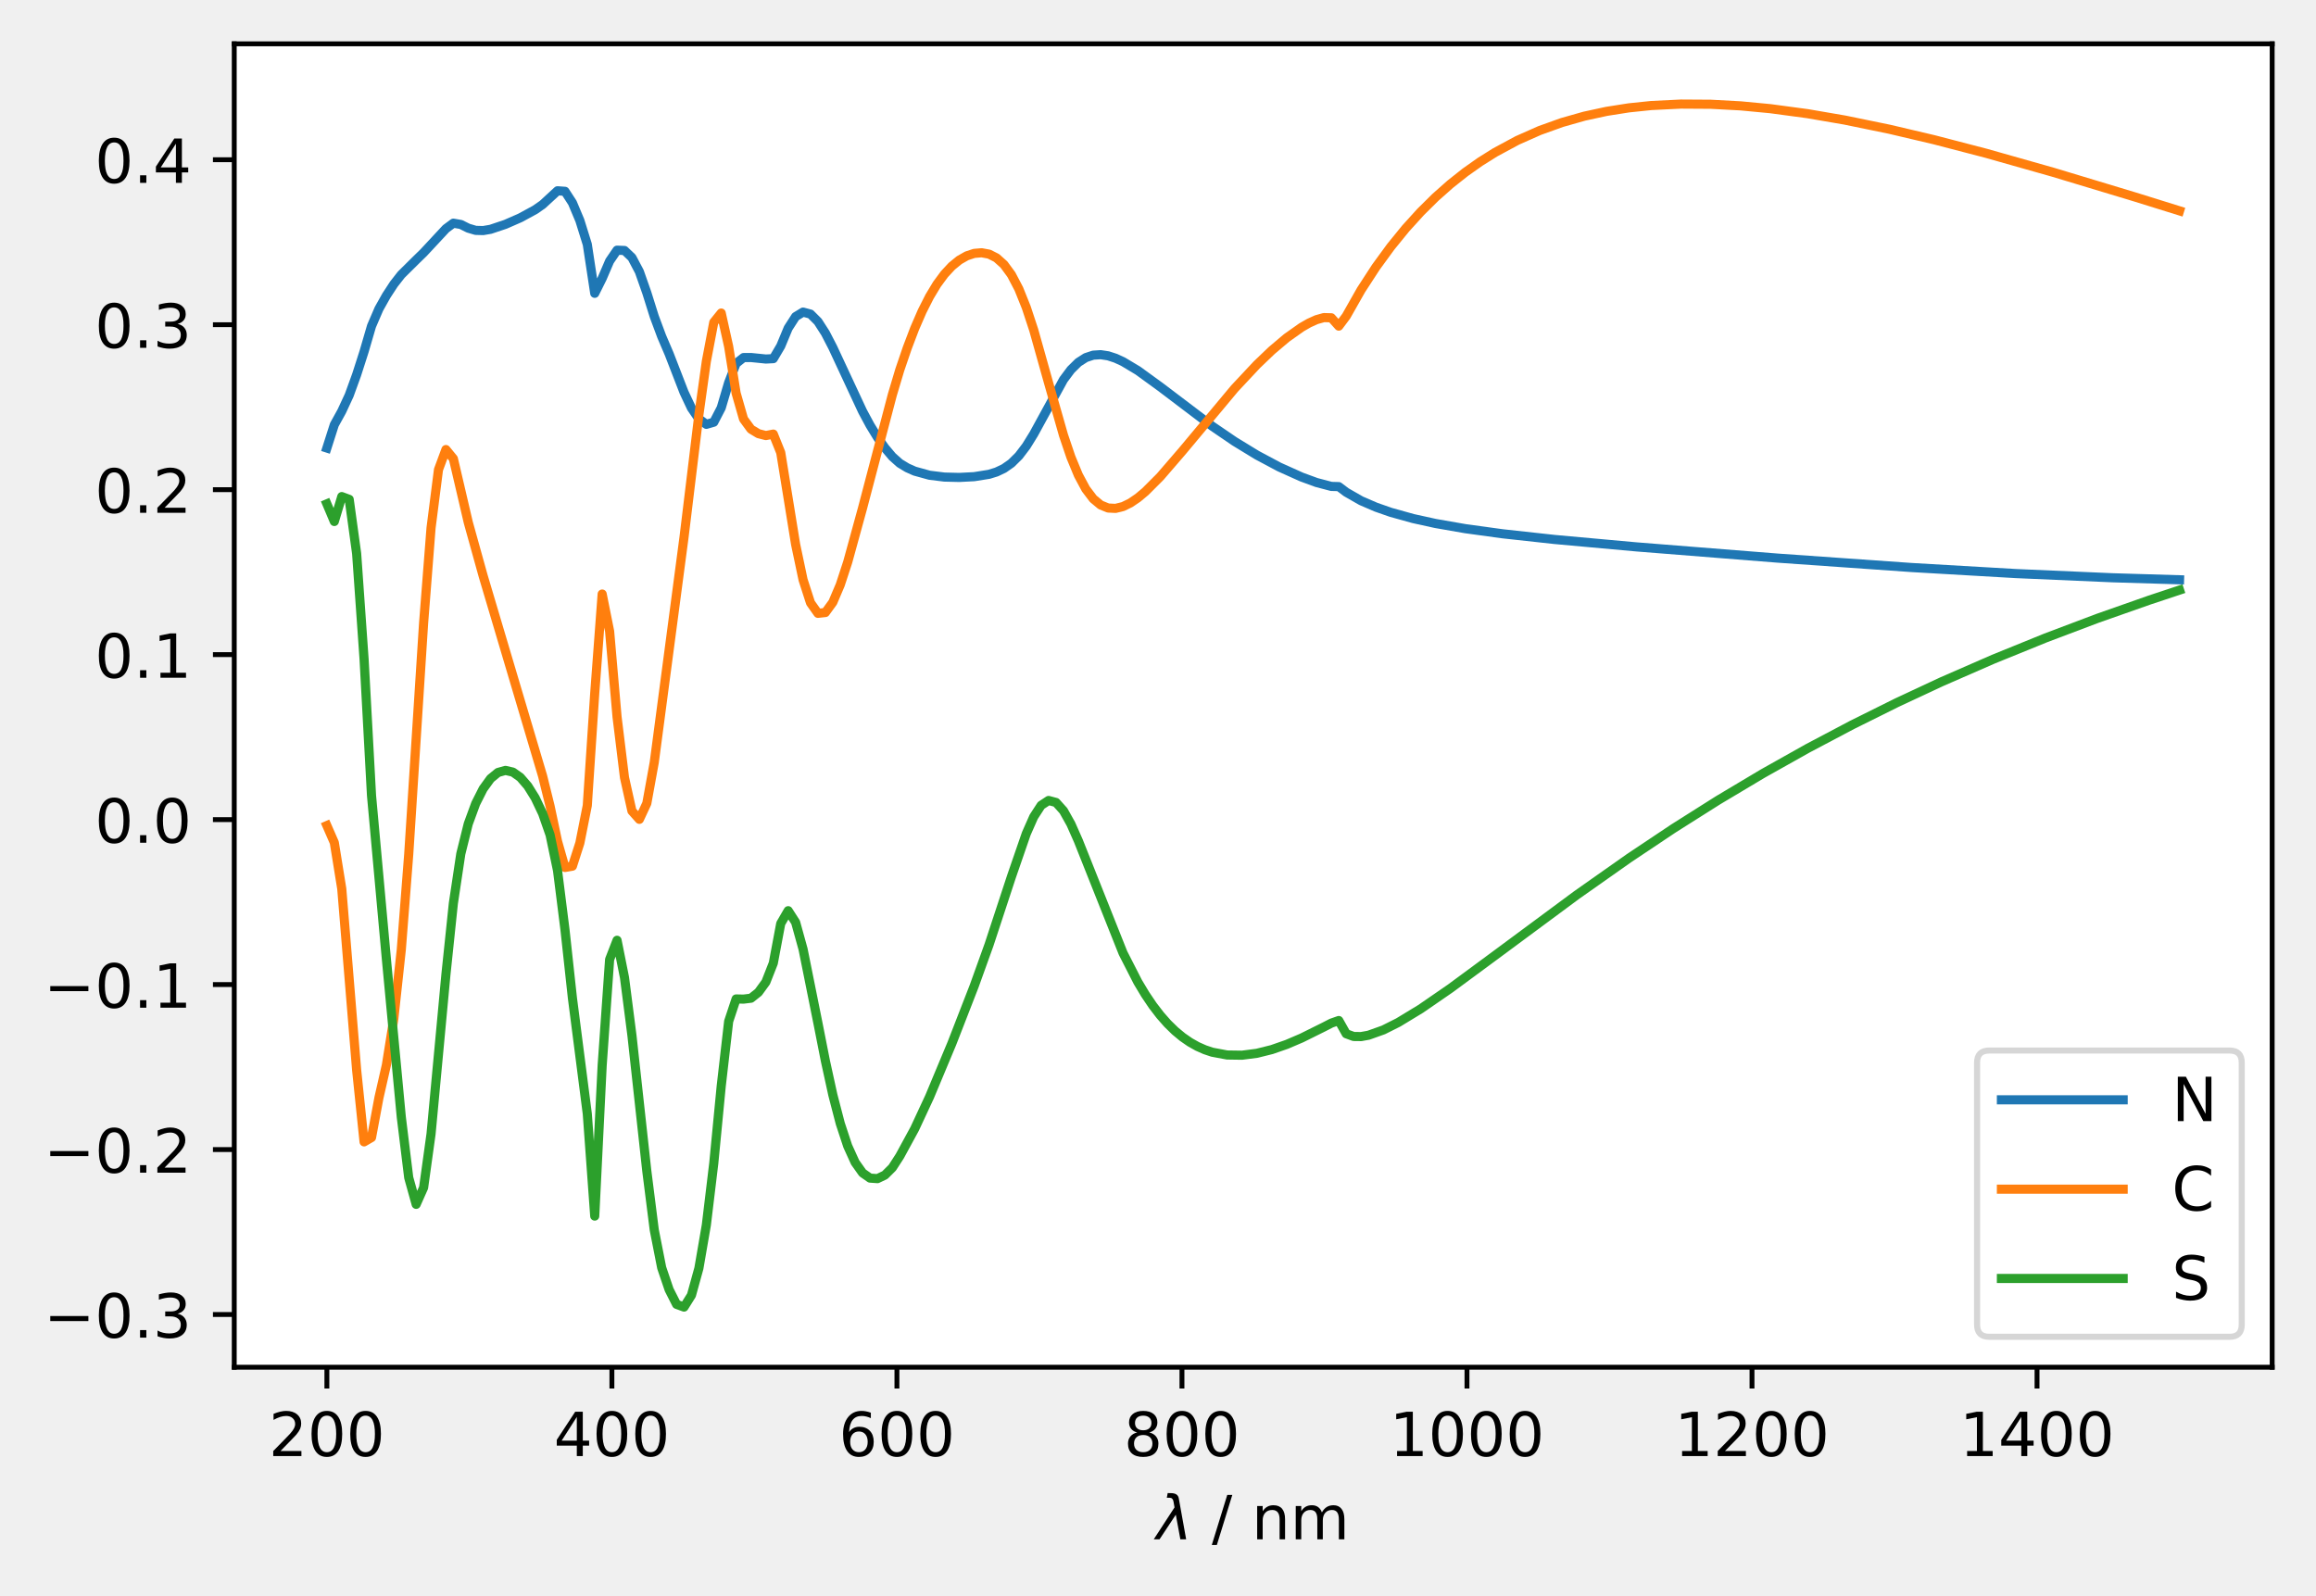
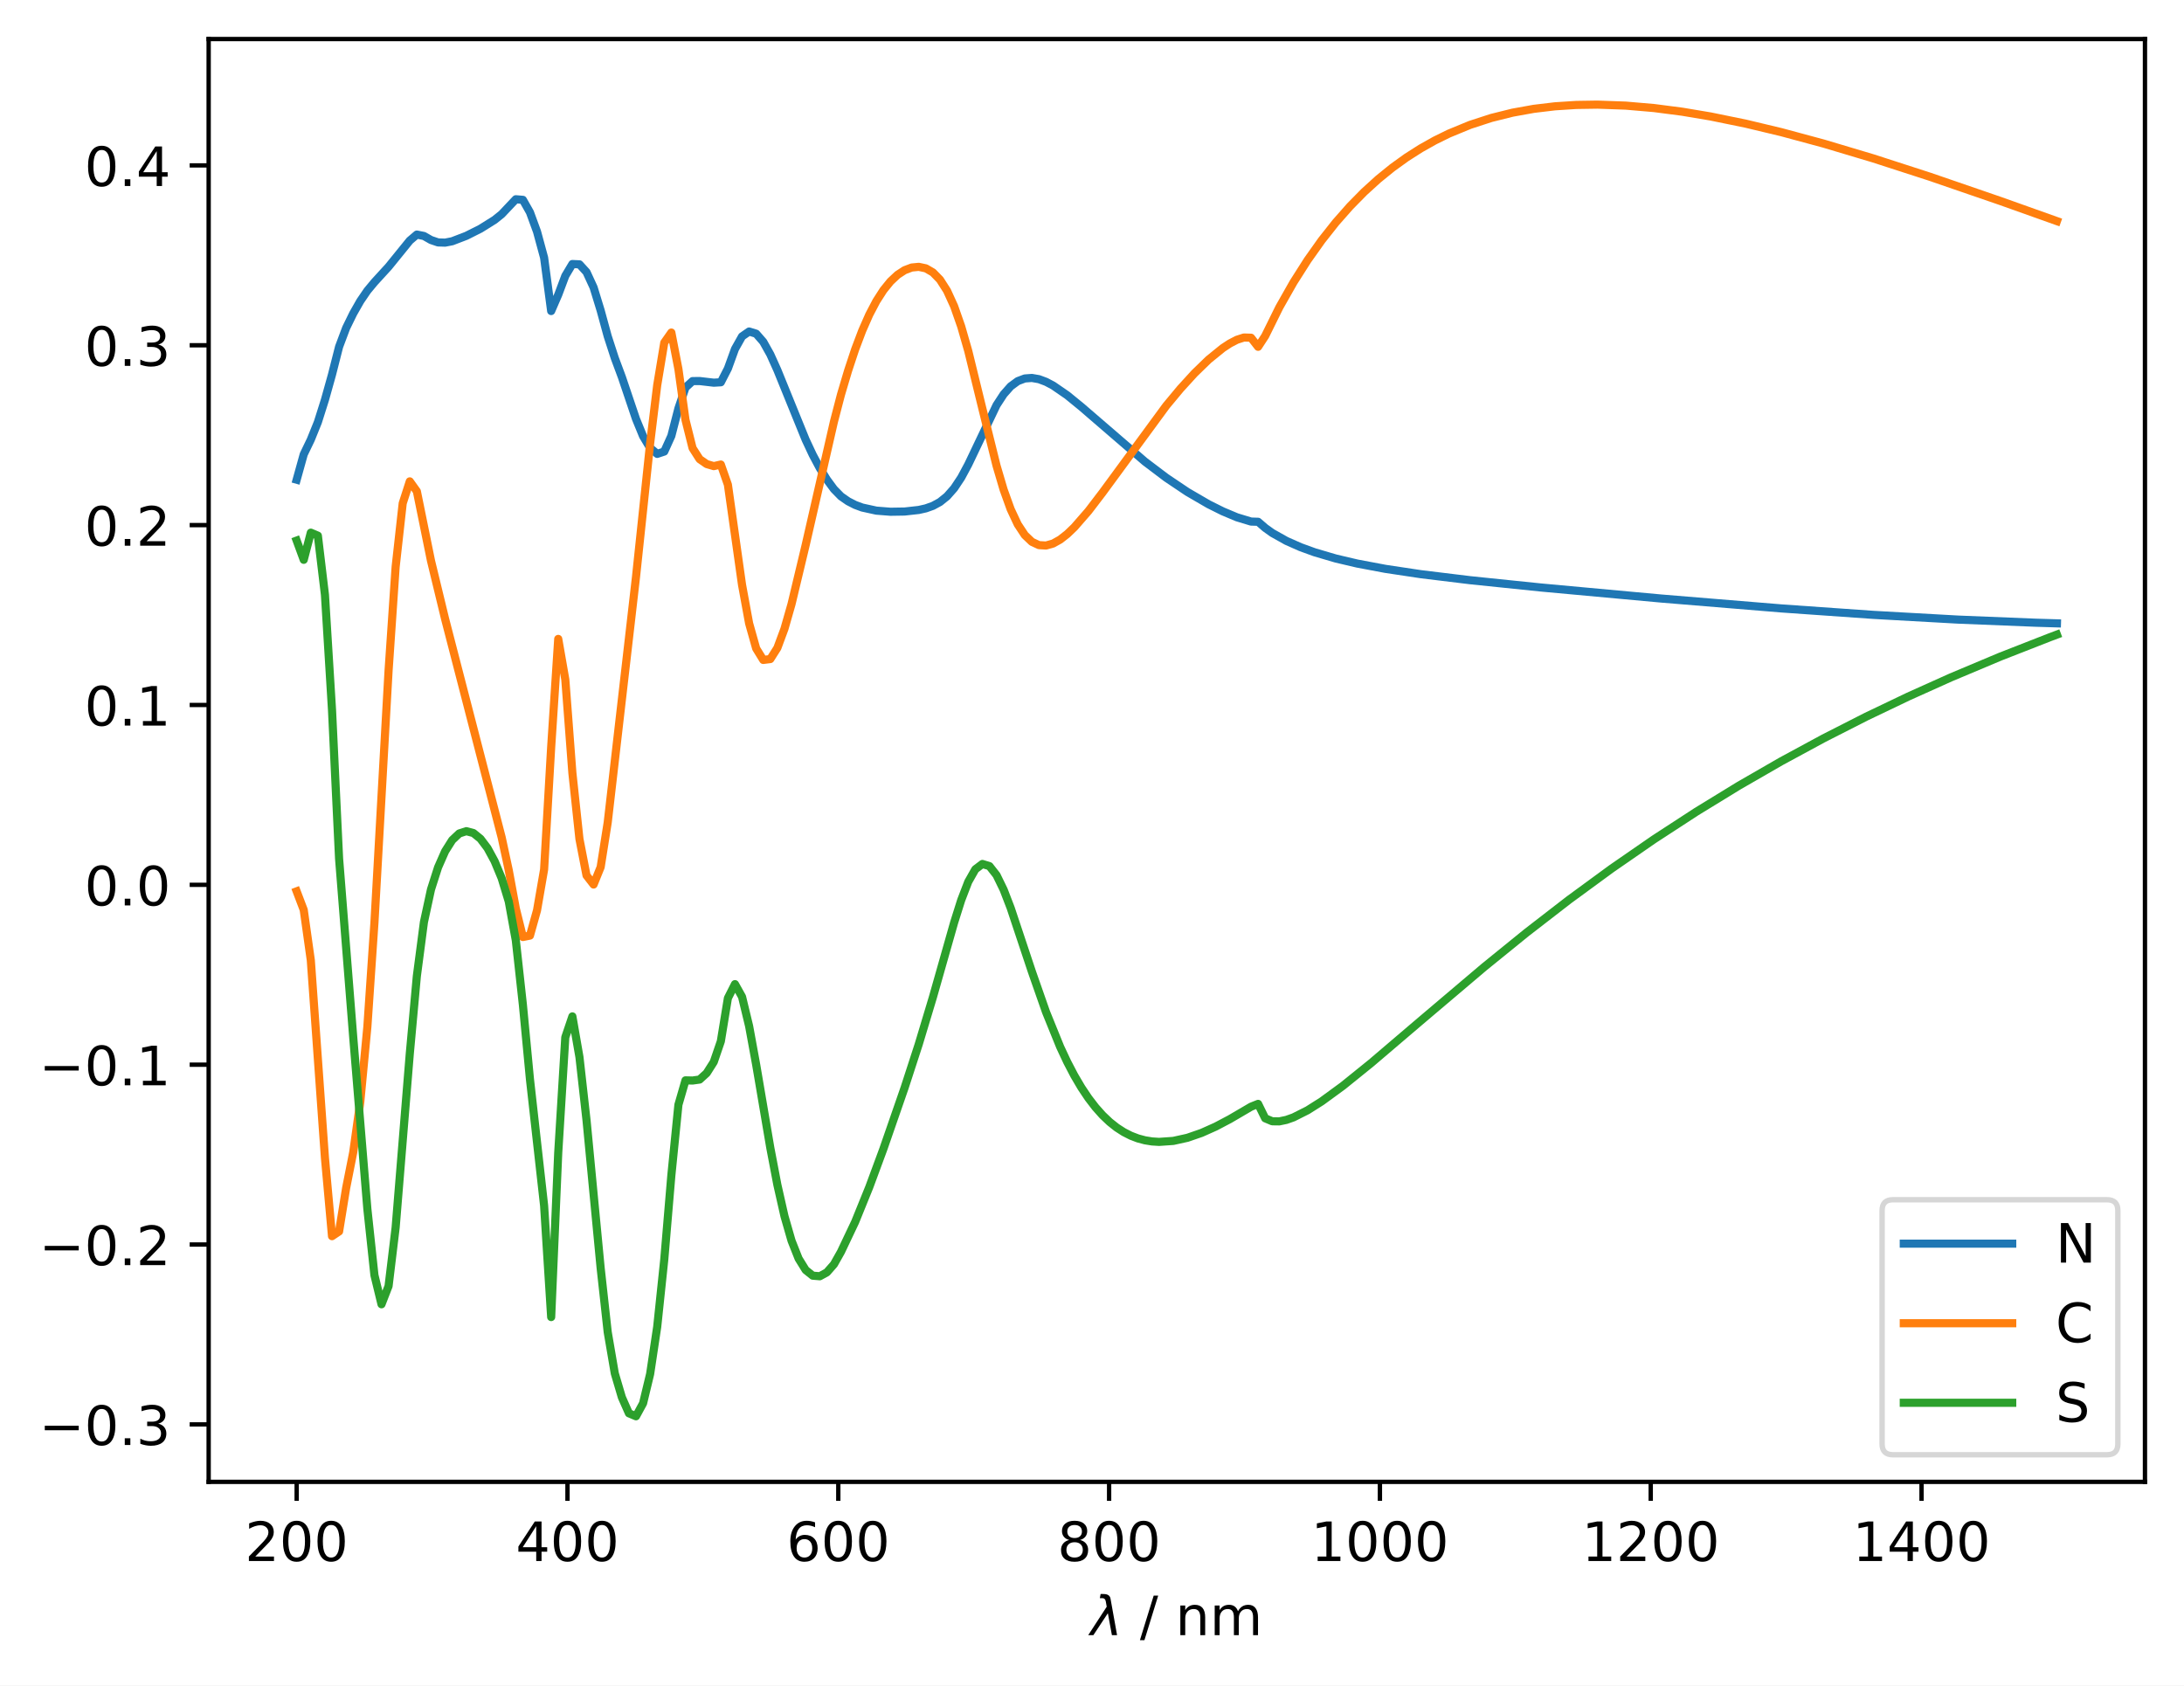
- <svg xmlns="http://www.w3.org/2000/svg" xmlns:xlink="http://www.w3.org/1999/xlink" width="380.483pt" height="262.196pt" viewBox="0 0 380.483 262.196" version="1.1">
+ <svg xmlns="http://www.w3.org/2000/svg" xmlns:xlink="http://www.w3.org/1999/xlink" width="402.803pt" height="310.868pt" viewBox="0 0 402.803 310.868" version="1.1">
  <defs>
    <style type="text/css">*{stroke-linejoin: round; stroke-linecap: butt}</style>
  </defs>
  <g id="figure_1">
    <g id="patch_1">
-       <path d="M -0 262.196  L 380.483 262.196  L 380.483 0  L -0 0  L -0 262.196  z " style="fill: none" />
+       <path d="M 0 310.868  L 402.803 310.868  L 402.803 0  L 0 0  z " style="fill: #ffffff" />
    </g>
    <g id="axes_1">
      <g id="patch_2">
-         <path d="M 38.483 224.64  L 373.283 224.64  L 373.283 7.2  L 38.483 7.2  z " style="fill: #ffffff" />
+         <path d="M 38.483 273.312  L 395.603 273.312  L 395.603 7.2  L 38.483 7.2  z " style="fill: #ffffff" />
      </g>
      <g id="matplotlib.axis_1">
        <g id="xtick_1">
          <g id="line2d_1">
            <defs>
-               <path id="m42108d9b32" d="M 0 0  L 0 3.5  " style="stroke: #000000; stroke-width: 0.8" />
-             </defs>
-             <g>
-               <use xlink:href="#m42108d9b32" x="53.701" y="224.64" style="stroke: #000000; stroke-width: 0.8" />
+               <path id="m18d1c62cb3" d="M 0 0  L 0 3.5  " style="stroke: #000000; stroke-width: 0.8" />
+             </defs>
+             <g>
+               <use xlink:href="#m18d1c62cb3" x="54.716" y="273.312" style="stroke: #000000; stroke-width: 0.8" />
            </g>
          </g>
          <g id="text_1">
-             <g transform="translate(44.15724 239.2384)scale(0.1 -0.1)">
+             <g transform="translate(45.17179 287.9104) scale(0.1 -0.1)">
              <defs>
                <path id="DejaVuSans-32" d="M 1228 531  L 3431 531  L 3431 0  L 469 0  L 469 531  Q 828 903 1448 1529  Q 2069 2156 2228 2338  Q 2531 2678 2651 2914  Q 2772 3150 2772 3378  Q 2772 3750 2511 3984  Q 2250 4219 1831 4219  Q 1534 4219 1204 4116  Q 875 4013 500 3803  L 500 4441  Q 881 4594 1212 4672  Q 1544 4750 1819 4750  Q 2544 4750 2975 4387  Q 3406 4025 3406 3419  Q 3406 3131 3298 2873  Q 3191 2616 2906 2266  Q 2828 2175 2409 1742  Q 1991 1309 1228 531  z " transform="scale(0.015625)" />
                <path id="DejaVuSans-30" d="M 2034 4250  Q 1547 4250 1301 3770  Q 1056 3291 1056 2328  Q 1056 1369 1301 889  Q 1547 409 2034 409  Q 2525 409 2770 889  Q 3016 1369 3016 2328  Q 3016 3291 2770 3770  Q 2525 4250 2034 4250  z M 2034 4750  Q 2819 4750 3233 4129  Q 3647 3509 3647 2328  Q 3647 1150 3233 529  Q 2819 -91 2034 -91  Q 1250 -91 836 529  Q 422 1150 422 2328  Q 422 3509 836 4129  Q 1250 4750 2034 4750  z " transform="scale(0.015625)" />
              </defs>
              <use xlink:href="#DejaVuSans-32" />
-               <use xlink:href="#DejaVuSans-30" x="63.623" />
-               <use xlink:href="#DejaVuSans-30" x="127.246" />
+               <use xlink:href="#DejaVuSans-30" transform="translate(63.62305 0)" />
+               <use xlink:href="#DejaVuSans-30" transform="translate(127.2461 0)" />
            </g>
          </g>
        </g>
        <g id="xtick_2">
          <g id="line2d_2">
            <g>
-               <use xlink:href="#m42108d9b32" x="100.526" y="224.64" style="stroke: #000000; stroke-width: 0.8" />
+               <use xlink:href="#m18d1c62cb3" x="104.662" y="273.312" style="stroke: #000000; stroke-width: 0.8" />
            </g>
          </g>
          <g id="text_2">
-             <g transform="translate(90.98242 239.2384)scale(0.1 -0.1)">
+             <g transform="translate(95.11864 287.9104) scale(0.1 -0.1)">
              <defs>
                <path id="DejaVuSans-34" d="M 2419 4116  L 825 1625  L 2419 1625  L 2419 4116  z M 2253 4666  L 3047 4666  L 3047 1625  L 3713 1625  L 3713 1100  L 3047 1100  L 3047 0  L 2419 0  L 2419 1100  L 313 1100  L 313 1709  L 2253 4666  z " transform="scale(0.015625)" />
              </defs>
              <use xlink:href="#DejaVuSans-34" />
-               <use xlink:href="#DejaVuSans-30" x="63.623" />
-               <use xlink:href="#DejaVuSans-30" x="127.246" />
+               <use xlink:href="#DejaVuSans-30" transform="translate(63.62305 0)" />
+               <use xlink:href="#DejaVuSans-30" transform="translate(127.2461 0)" />
            </g>
          </g>
        </g>
        <g id="xtick_3">
          <g id="line2d_3">
            <g>
-               <use xlink:href="#m42108d9b32" x="147.351" y="224.64" style="stroke: #000000; stroke-width: 0.8" />
+               <use xlink:href="#m18d1c62cb3" x="154.609" y="273.312" style="stroke: #000000; stroke-width: 0.8" />
            </g>
          </g>
          <g id="text_3">
-             <g transform="translate(137.8076 239.2384)scale(0.1 -0.1)">
+             <g transform="translate(145.0655 287.9104) scale(0.1 -0.1)">
              <defs>
                <path id="DejaVuSans-36" d="M 2113 2584  Q 1688 2584 1439 2293  Q 1191 2003 1191 1497  Q 1191 994 1439 701  Q 1688 409 2113 409  Q 2538 409 2786 701  Q 3034 994 3034 1497  Q 3034 2003 2786 2293  Q 2538 2584 2113 2584  z M 3366 4563  L 3366 3988  Q 3128 4100 2886 4159  Q 2644 4219 2406 4219  Q 1781 4219 1451 3797  Q 1122 3375 1075 2522  Q 1259 2794 1537 2939  Q 1816 3084 2150 3084  Q 2853 3084 3261 2657  Q 3669 2231 3669 1497  Q 3669 778 3244 343  Q 2819 -91 2113 -91  Q 1303 -91 875 529  Q 447 1150 447 2328  Q 447 3434 972 4092  Q 1497 4750 2381 4750  Q 2619 4750 2861 4703  Q 3103 4656 3366 4563  z " transform="scale(0.015625)" />
              </defs>
              <use xlink:href="#DejaVuSans-36" />
-               <use xlink:href="#DejaVuSans-30" x="63.623" />
-               <use xlink:href="#DejaVuSans-30" x="127.246" />
+               <use xlink:href="#DejaVuSans-30" transform="translate(63.62305 0)" />
+               <use xlink:href="#DejaVuSans-30" transform="translate(127.2461 0)" />
            </g>
          </g>
        </g>
        <g id="xtick_4">
          <g id="line2d_4">
            <g>
-               <use xlink:href="#m42108d9b32" x="194.177" y="224.64" style="stroke: #000000; stroke-width: 0.8" />
+               <use xlink:href="#m18d1c62cb3" x="204.556" y="273.312" style="stroke: #000000; stroke-width: 0.8" />
            </g>
          </g>
          <g id="text_4">
-             <g transform="translate(184.6328 239.2384)scale(0.1 -0.1)">
+             <g transform="translate(195.0123 287.9104) scale(0.1 -0.1)">
              <defs>
                <path id="DejaVuSans-38" d="M 2034 2216  Q 1584 2216 1326 1975  Q 1069 1734 1069 1313  Q 1069 891 1326 650  Q 1584 409 2034 409  Q 2484 409 2743 651  Q 3003 894 3003 1313  Q 3003 1734 2745 1975  Q 2488 2216 2034 2216  z M 1403 2484  Q 997 2584 770 2862  Q 544 3141 544 3541  Q 544 4100 942 4425  Q 1341 4750 2034 4750  Q 2731 4750 3128 4425  Q 3525 4100 3525 3541  Q 3525 3141 3298 2862  Q 3072 2584 2669 2484  Q 3125 2378 3379 2068  Q 3634 1759 3634 1313  Q 3634 634 3220 271  Q 2806 -91 2034 -91  Q 1263 -91 848 271  Q 434 634 434 1313  Q 434 1759 690 2068  Q 947 2378 1403 2484  z M 1172 3481  Q 1172 3119 1398 2916  Q 1625 2713 2034 2713  Q 2441 2713 2670 2916  Q 2900 3119 2900 3481  Q 2900 3844 2670 4047  Q 2441 4250 2034 4250  Q 1625 4250 1398 4047  Q 1172 3844 1172 3481  z " transform="scale(0.015625)" />
              </defs>
              <use xlink:href="#DejaVuSans-38" />
-               <use xlink:href="#DejaVuSans-30" x="63.623" />
-               <use xlink:href="#DejaVuSans-30" x="127.246" />
+               <use xlink:href="#DejaVuSans-30" transform="translate(63.62305 0)" />
+               <use xlink:href="#DejaVuSans-30" transform="translate(127.2461 0)" />
            </g>
          </g>
        </g>
        <g id="xtick_5">
          <g id="line2d_5">
            <g>
-               <use xlink:href="#m42108d9b32" x="241.002" y="224.64" style="stroke: #000000; stroke-width: 0.8" />
+               <use xlink:href="#m18d1c62cb3" x="254.503" y="273.312" style="stroke: #000000; stroke-width: 0.8" />
            </g>
          </g>
          <g id="text_5">
-             <g transform="translate(228.2767 239.2384)scale(0.1 -0.1)">
+             <g transform="translate(241.778 287.9104) scale(0.1 -0.1)">
              <defs>
                <path id="DejaVuSans-31" d="M 794 531  L 1825 531  L 1825 4091  L 703 3866  L 703 4441  L 1819 4666  L 2450 4666  L 2450 531  L 3481 531  L 3481 0  L 794 0  L 794 531  z " transform="scale(0.015625)" />
              </defs>
              <use xlink:href="#DejaVuSans-31" />
-               <use xlink:href="#DejaVuSans-30" x="63.623" />
-               <use xlink:href="#DejaVuSans-30" x="127.246" />
-               <use xlink:href="#DejaVuSans-30" x="190.869" />
+               <use xlink:href="#DejaVuSans-30" transform="translate(63.62305 0)" />
+               <use xlink:href="#DejaVuSans-30" transform="translate(127.2461 0)" />
+               <use xlink:href="#DejaVuSans-30" transform="translate(190.8691 0)" />
            </g>
          </g>
        </g>
        <g id="xtick_6">
          <g id="line2d_6">
            <g>
-               <use xlink:href="#m42108d9b32" x="287.827" y="224.64" style="stroke: #000000; stroke-width: 0.8" />
+               <use xlink:href="#m18d1c62cb3" x="304.45" y="273.312" style="stroke: #000000; stroke-width: 0.8" />
            </g>
          </g>
          <g id="text_6">
-             <g transform="translate(275.1019 239.2384)scale(0.1 -0.1)">
+             <g transform="translate(291.7248 287.9104) scale(0.1 -0.1)">
              <use xlink:href="#DejaVuSans-31" />
-               <use xlink:href="#DejaVuSans-32" x="63.623" />
-               <use xlink:href="#DejaVuSans-30" x="127.246" />
-               <use xlink:href="#DejaVuSans-30" x="190.869" />
+               <use xlink:href="#DejaVuSans-32" transform="translate(63.62305 0)" />
+               <use xlink:href="#DejaVuSans-30" transform="translate(127.2461 0)" />
+               <use xlink:href="#DejaVuSans-30" transform="translate(190.8691 0)" />
            </g>
          </g>
        </g>
        <g id="xtick_7">
          <g id="line2d_7">
            <g>
-               <use xlink:href="#m42108d9b32" x="334.652" y="224.64" style="stroke: #000000; stroke-width: 0.8" />
+               <use xlink:href="#m18d1c62cb3" x="354.397" y="273.312" style="stroke: #000000; stroke-width: 0.8" />
            </g>
          </g>
          <g id="text_7">
-             <g transform="translate(321.927 239.2384)scale(0.1 -0.1)">
+             <g transform="translate(341.6717 287.9104) scale(0.1 -0.1)">
              <use xlink:href="#DejaVuSans-31" />
-               <use xlink:href="#DejaVuSans-34" x="63.623" />
-               <use xlink:href="#DejaVuSans-30" x="127.246" />
-               <use xlink:href="#DejaVuSans-30" x="190.869" />
+               <use xlink:href="#DejaVuSans-34" transform="translate(63.62305 0)" />
+               <use xlink:href="#DejaVuSans-30" transform="translate(127.2461 0)" />
+               <use xlink:href="#DejaVuSans-30" transform="translate(190.8691 0)" />
            </g>
          </g>
        </g>
        <g id="text_8">
-           <g transform="translate(189.9828 252.9166)scale(0.1 -0.1)">
+           <g transform="translate(201.1428 301.5886) scale(0.1 -0.1)">
            <defs>
              <path id="DejaVuSans-Oblique-3bb" d="M 2350 4316  L 3125 0  L 2516 0  L 2038 2588  L 328 0  L -281 0  L 1903 3356  L 1794 3975  Q 1725 4369 1391 4369  L 1091 4369  L 1184 4863  L 1550 4856  Q 2253 4847 2350 4316  z " transform="scale(0.015625)" />
              <path id="DejaVuSans-20" transform="scale(0.015625)" />
              <path id="DejaVuSans-2f" d="M 1625 4666  L 2156 4666  L 531 -594  L 0 -594  L 1625 4666  z " transform="scale(0.015625)" />
              <path id="DejaVuSans-6e" d="M 3513 2113  L 3513 0  L 2938 0  L 2938 2094  Q 2938 2591 2744 2837  Q 2550 3084 2163 3084  Q 1697 3084 1428 2787  Q 1159 2491 1159 1978  L 1159 0  L 581 0  L 581 3500  L 1159 3500  L 1159 2956  Q 1366 3272 1645 3428  Q 1925 3584 2291 3584  Q 2894 3584 3203 3211  Q 3513 2838 3513 2113  z " transform="scale(0.015625)" />
              <path id="DejaVuSans-6d" d="M 3328 2828  Q 3544 3216 3844 3400  Q 4144 3584 4550 3584  Q 5097 3584 5394 3201  Q 5691 2819 5691 2113  L 5691 0  L 5113 0  L 5113 2094  Q 5113 2597 4934 2840  Q 4756 3084 4391 3084  Q 3944 3084 3684 2787  Q 3425 2491 3425 1978  L 3425 0  L 2847 0  L 2847 2094  Q 2847 2600 2669 2842  Q 2491 3084 2119 3084  Q 1678 3084 1418 2786  Q 1159 2488 1159 1978  L 1159 0  L 581 0  L 581 3500  L 1159 3500  L 1159 2956  Q 1356 3278 1631 3431  Q 1906 3584 2284 3584  Q 2666 3584 2933 3390  Q 3200 3197 3328 2828  z " transform="scale(0.015625)" />
            </defs>
            <use xlink:href="#DejaVuSans-Oblique-3bb" transform="translate(0 0.015625)" />
            <use xlink:href="#DejaVuSans-20" transform="translate(59.17969 0.015625)" />
            <use xlink:href="#DejaVuSans-2f" transform="translate(90.9668 0.015625)" />
            <use xlink:href="#DejaVuSans-20" transform="translate(124.6582 0.015625)" />
            <use xlink:href="#DejaVuSans-6e" transform="translate(156.4453 0.015625)" />
            <use xlink:href="#DejaVuSans-6d" transform="translate(219.8242 0.015625)" />
          </g>
        </g>
      </g>
      <g id="matplotlib.axis_2">
        <g id="ytick_1">
          <g id="line2d_8">
            <defs>
-               <path id="m2395406bf1" d="M 0 0  L -3.5 0  " style="stroke: #000000; stroke-width: 0.8" />
-             </defs>
-             <g>
-               <use xlink:href="#m2395406bf1" x="38.483" y="215.979" style="stroke: #000000; stroke-width: 0.8" />
+               <path id="m5978682b23" d="M 0 0  L -3.5 0  " style="stroke: #000000; stroke-width: 0.8" />
+             </defs>
+             <g>
+               <use xlink:href="#m5978682b23" x="38.483" y="262.713" style="stroke: #000000; stroke-width: 0.8" />
            </g>
          </g>
          <g id="text_9">
-             <g transform="translate(7.2 219.7786)scale(0.1 -0.1)">
+             <g transform="translate(7.2 266.5121) scale(0.1 -0.1)">
              <defs>
                <path id="DejaVuSans-2212" d="M 678 2272  L 4684 2272  L 4684 1741  L 678 1741  L 678 2272  z " transform="scale(0.015625)" />
                <path id="DejaVuSans-2e" d="M 684 794  L 1344 794  L 1344 0  L 684 0  L 684 794  z " transform="scale(0.015625)" />
                <path id="DejaVuSans-33" d="M 2597 2516  Q 3050 2419 3304 2112  Q 3559 1806 3559 1356  Q 3559 666 3084 287  Q 2609 -91 1734 -91  Q 1441 -91 1130 -33  Q 819 25 488 141  L 488 750  Q 750 597 1062 519  Q 1375 441 1716 441  Q 2309 441 2620 675  Q 2931 909 2931 1356  Q 2931 1769 2642 2001  Q 2353 2234 1838 2234  L 1294 2234  L 1294 2753  L 1863 2753  Q 2328 2753 2575 2939  Q 2822 3125 2822 3475  Q 2822 3834 2567 4026  Q 2313 4219 1838 4219  Q 1578 4219 1281 4162  Q 984 4106 628 3988  L 628 4550  Q 988 4650 1302 4700  Q 1616 4750 1894 4750  Q 2613 4750 3031 4423  Q 3450 4097 3450 3541  Q 3450 3153 3228 2886  Q 3006 2619 2597 2516  z " transform="scale(0.015625)" />
              </defs>
              <use xlink:href="#DejaVuSans-2212" />
-               <use xlink:href="#DejaVuSans-30" x="83.789" />
-               <use xlink:href="#DejaVuSans-2e" x="147.412" />
-               <use xlink:href="#DejaVuSans-33" x="179.199" />
+               <use xlink:href="#DejaVuSans-30" transform="translate(83.78906 0)" />
+               <use xlink:href="#DejaVuSans-2e" transform="translate(147.4121 0)" />
+               <use xlink:href="#DejaVuSans-33" transform="translate(179.1992 0)" />
            </g>
          </g>
        </g>
        <g id="ytick_2">
          <g id="line2d_9">
            <g>
-               <use xlink:href="#m2395406bf1" x="38.483" y="188.874" style="stroke: #000000; stroke-width: 0.8" />
+               <use xlink:href="#m5978682b23" x="38.483" y="229.541" style="stroke: #000000; stroke-width: 0.8" />
            </g>
          </g>
          <g id="text_10">
-             <g transform="translate(7.2 192.6736)scale(0.1 -0.1)">
+             <g transform="translate(7.2 233.3398) scale(0.1 -0.1)">
              <use xlink:href="#DejaVuSans-2212" />
-               <use xlink:href="#DejaVuSans-30" x="83.789" />
-               <use xlink:href="#DejaVuSans-2e" x="147.412" />
-               <use xlink:href="#DejaVuSans-32" x="179.199" />
+               <use xlink:href="#DejaVuSans-30" transform="translate(83.78906 0)" />
+               <use xlink:href="#DejaVuSans-2e" transform="translate(147.4121 0)" />
+               <use xlink:href="#DejaVuSans-32" transform="translate(179.1992 0)" />
            </g>
          </g>
        </g>
        <g id="ytick_3">
          <g id="line2d_10">
            <g>
-               <use xlink:href="#m2395406bf1" x="38.483" y="161.769" style="stroke: #000000; stroke-width: 0.8" />
+               <use xlink:href="#m5978682b23" x="38.483" y="196.368" style="stroke: #000000; stroke-width: 0.8" />
            </g>
          </g>
          <g id="text_11">
-             <g transform="translate(7.2 165.5686)scale(0.1 -0.1)">
+             <g transform="translate(7.2 200.1675) scale(0.1 -0.1)">
              <use xlink:href="#DejaVuSans-2212" />
-               <use xlink:href="#DejaVuSans-30" x="83.789" />
-               <use xlink:href="#DejaVuSans-2e" x="147.412" />
-               <use xlink:href="#DejaVuSans-31" x="179.199" />
+               <use xlink:href="#DejaVuSans-30" transform="translate(83.78906 0)" />
+               <use xlink:href="#DejaVuSans-2e" transform="translate(147.4121 0)" />
+               <use xlink:href="#DejaVuSans-31" transform="translate(179.1992 0)" />
            </g>
          </g>
        </g>
        <g id="ytick_4">
          <g id="line2d_11">
            <g>
-               <use xlink:href="#m2395406bf1" x="38.483" y="134.664" style="stroke: #000000; stroke-width: 0.8" />
+               <use xlink:href="#m5978682b23" x="38.483" y="163.196" style="stroke: #000000; stroke-width: 0.8" />
            </g>
          </g>
          <g id="text_12">
-             <g transform="translate(15.57969 138.4635)scale(0.1 -0.1)">
-               <use xlink:href="#DejaVuSans-30" />
-               <use xlink:href="#DejaVuSans-2e" x="63.623" />
-               <use xlink:href="#DejaVuSans-30" x="95.41" />
+             <g transform="translate(15.57969 166.9953) scale(0.1 -0.1)">
+               <use xlink:href="#DejaVuSans-30" />
+               <use xlink:href="#DejaVuSans-2e" transform="translate(63.62305 0)" />
+               <use xlink:href="#DejaVuSans-30" transform="translate(95.41016 0)" />
            </g>
          </g>
        </g>
        <g id="ytick_5">
          <g id="line2d_12">
            <g>
-               <use xlink:href="#m2395406bf1" x="38.483" y="107.559" style="stroke: #000000; stroke-width: 0.8" />
+               <use xlink:href="#m5978682b23" x="38.483" y="130.024" style="stroke: #000000; stroke-width: 0.8" />
            </g>
          </g>
          <g id="text_13">
-             <g transform="translate(15.57969 111.3585)scale(0.1 -0.1)">
-               <use xlink:href="#DejaVuSans-30" />
-               <use xlink:href="#DejaVuSans-2e" x="63.623" />
-               <use xlink:href="#DejaVuSans-31" x="95.41" />
+             <g transform="translate(15.57969 133.823) scale(0.1 -0.1)">
+               <use xlink:href="#DejaVuSans-30" />
+               <use xlink:href="#DejaVuSans-2e" transform="translate(63.62305 0)" />
+               <use xlink:href="#DejaVuSans-31" transform="translate(95.41016 0)" />
            </g>
          </g>
        </g>
        <g id="ytick_6">
          <g id="line2d_13">
            <g>
-               <use xlink:href="#m2395406bf1" x="38.483" y="80.454" style="stroke: #000000; stroke-width: 0.8" />
+               <use xlink:href="#m5978682b23" x="38.483" y="96.852" style="stroke: #000000; stroke-width: 0.8" />
            </g>
          </g>
          <g id="text_14">
-             <g transform="translate(15.57969 84.25346)scale(0.1 -0.1)">
-               <use xlink:href="#DejaVuSans-30" />
-               <use xlink:href="#DejaVuSans-2e" x="63.623" />
-               <use xlink:href="#DejaVuSans-32" x="95.41" />
+             <g transform="translate(15.57969 100.6508) scale(0.1 -0.1)">
+               <use xlink:href="#DejaVuSans-30" />
+               <use xlink:href="#DejaVuSans-2e" transform="translate(63.62305 0)" />
+               <use xlink:href="#DejaVuSans-32" transform="translate(95.41016 0)" />
            </g>
          </g>
        </g>
        <g id="ytick_7">
          <g id="line2d_14">
            <g>
-               <use xlink:href="#m2395406bf1" x="38.483" y="53.349" style="stroke: #000000; stroke-width: 0.8" />
+               <use xlink:href="#m5978682b23" x="38.483" y="63.679" style="stroke: #000000; stroke-width: 0.8" />
            </g>
          </g>
          <g id="text_15">
-             <g transform="translate(15.57969 57.14843)scale(0.1 -0.1)">
-               <use xlink:href="#DejaVuSans-30" />
-               <use xlink:href="#DejaVuSans-2e" x="63.623" />
-               <use xlink:href="#DejaVuSans-33" x="95.41" />
+             <g transform="translate(15.57969 67.47852) scale(0.1 -0.1)">
+               <use xlink:href="#DejaVuSans-30" />
+               <use xlink:href="#DejaVuSans-2e" transform="translate(63.62305 0)" />
+               <use xlink:href="#DejaVuSans-33" transform="translate(95.41016 0)" />
            </g>
          </g>
        </g>
        <g id="ytick_8">
          <g id="line2d_15">
            <g>
-               <use xlink:href="#m2395406bf1" x="38.483" y="26.244" style="stroke: #000000; stroke-width: 0.8" />
+               <use xlink:href="#m5978682b23" x="38.483" y="30.507" style="stroke: #000000; stroke-width: 0.8" />
            </g>
          </g>
          <g id="text_16">
-             <g transform="translate(15.57969 30.04339)scale(0.1 -0.1)">
-               <use xlink:href="#DejaVuSans-30" />
-               <use xlink:href="#DejaVuSans-2e" x="63.623" />
-               <use xlink:href="#DejaVuSans-34" x="95.41" />
+             <g transform="translate(15.57969 34.30626) scale(0.1 -0.1)">
+               <use xlink:href="#DejaVuSans-30" />
+               <use xlink:href="#DejaVuSans-2e" transform="translate(63.62305 0)" />
+               <use xlink:href="#DejaVuSans-34" transform="translate(95.41016 0)" />
            </g>
          </g>
        </g>
      </g>
      <g id="line2d_16">
-         <path d="M 53.701 73.61  L 54.923 69.787  L 56.146 67.571  L 57.368 64.937  L 58.59 61.569  L 59.813 57.757  L 61.035 53.574  L 62.257 50.738  L 63.48 48.559  L 64.702 46.687  L 65.924 45.125  L 68.369 42.704  L 69.591 41.514  L 73.258 37.573  L 74.481 36.668  L 75.703 36.879  L 76.926 37.487  L 78.148 37.85  L 79.37 37.883  L 80.593 37.675  L 83.037 36.856  L 85.482 35.784  L 87.927 34.452  L 89.149 33.597  L 91.594 31.344  L 92.816 31.434  L 94.038 33.317  L 95.261 36.226  L 96.483 40.149  L 97.705 48.192  L 98.928 45.738  L 100.15 42.894  L 101.372 41.106  L 102.595 41.155  L 103.817 42.32  L 105.039 44.631  L 106.262 48.107  L 107.484 51.998  L 108.706 55.279  L 109.929 58.14  L 112.374 64.454  L 113.596 67.047  L 114.818 68.827  L 116.041 69.721  L 117.263 69.366  L 118.485 67.008  L 119.708 62.868  L 120.93 59.721  L 122.152 58.75  L 123.375 58.741  L 125.819 58.989  L 127.042 58.927  L 128.264 56.856  L 129.486 53.916  L 130.709 52.018  L 131.931 51.277  L 133.153 51.606  L 134.376 52.83  L 135.598 54.733  L 136.82 57.097  L 141.71 67.589  L 142.932 69.86  L 144.154 71.862  L 145.377 73.585  L 146.599 75.033  L 147.821 76.123  L 149.044 76.863  L 150.266 77.408  L 152.711 78.084  L 155.156 78.385  L 157.6 78.445  L 160.045 78.319  L 162.49 77.929  L 163.712 77.55  L 164.934 76.97  L 166.157 76.111  L 167.379 74.902  L 168.601 73.298  L 169.824 71.316  L 174.713 62.38  L 175.935 60.745  L 177.158 59.539  L 178.38 58.756  L 179.602 58.354  L 180.825 58.275  L 182.047 58.462  L 183.269 58.859  L 184.492 59.421  L 186.936 60.886  L 190.604 63.55  L 199.16 70.033  L 202.827 72.533  L 206.494 74.773  L 210.161 76.73  L 213.828 78.378  L 216.273 79.274  L 218.717 79.919  L 219.94 79.952  L 221.162 80.873  L 223.607 82.274  L 226.051 83.329  L 228.496 84.182  L 232.163 85.203  L 235.83 86.009  L 240.72 86.861  L 246.831 87.7  L 255.388 88.637  L 268.834 89.855  L 292.058 91.702  L 314.06 93.247  L 331.173 94.238  L 347.064 94.93  L 358.065 95.259  L 358.065 95.259  " clip-path="url(#pcf40b40b5b)" style="fill: none; stroke: #1f77b4; stroke-width: 1.5; stroke-linecap: square" />
+         <path d="M 54.716 88.475  L 56.019 83.797  L 57.323 81.085  L 58.627 77.861  L 59.931 73.739  L 61.235 69.073  L 62.539 63.954  L 63.842 60.484  L 65.146 57.817  L 66.45 55.526  L 67.754 53.614  L 69.058 52.046  L 71.665 49.195  L 75.577 44.372  L 76.881 43.264  L 78.185 43.523  L 79.488 44.266  L 80.792 44.711  L 82.096 44.751  L 83.4 44.496  L 86.008 43.495  L 88.615 42.182  L 91.223 40.552  L 92.527 39.505  L 95.134 36.748  L 96.438 36.859  L 97.742 39.164  L 99.046 42.723  L 100.35 47.525  L 101.654 57.367  L 102.957 54.364  L 104.261 50.884  L 105.565 48.696  L 106.869 48.755  L 108.173 50.182  L 109.477 53.009  L 110.78 57.263  L 112.084 62.026  L 113.388 66.041  L 114.692 69.542  L 117.3 77.27  L 118.603 80.443  L 119.907 82.622  L 121.211 83.715  L 122.515 83.281  L 123.819 80.396  L 125.123 75.329  L 126.426 71.478  L 127.73 70.29  L 129.034 70.277  L 131.642 70.582  L 132.946 70.506  L 134.249 67.971  L 135.553 64.373  L 136.857 62.05  L 138.161 61.143  L 139.465 61.546  L 140.769 63.043  L 142.072 65.373  L 143.376 68.266  L 148.592 81.107  L 149.895 83.886  L 151.199 86.337  L 152.503 88.445  L 153.807 90.217  L 155.111 91.55  L 156.415 92.456  L 157.718 93.124  L 159.022 93.609  L 161.63 94.181  L 164.238 94.386  L 166.845 94.345  L 169.453 94.055  L 170.757 93.761  L 172.061 93.298  L 173.364 92.587  L 174.668 91.536  L 175.972 90.056  L 177.276 88.093  L 178.58 85.668  L 183.795 74.731  L 185.099 72.73  L 186.403 71.255  L 187.707 70.297  L 189.01 69.804  L 190.314 69.708  L 191.618 69.936  L 192.922 70.422  L 194.226 71.11  L 196.833 72.904  L 199.441 75.033  L 211.176 85.15  L 215.087 88.108  L 218.999 90.737  L 222.91 93.01  L 225.518 94.31  L 228.125 95.407  L 230.733 96.196  L 232.037 96.237  L 233.341 97.364  L 234.645 98.297  L 237.252 99.762  L 239.86 100.917  L 242.468 101.866  L 246.379 103.016  L 250.291 103.935  L 255.506 104.918  L 262.025 105.899  L 271.152 107.012  L 284.19 108.356  L 306.355 110.39  L 328.521 112.215  L 345.47 113.403  L 361.116 114.277  L 375.459 114.853  L 379.37 114.97  L 379.37 114.97  " clip-path="url(#p23f67af5ec)" style="fill: none; stroke: #1f77b4; stroke-width: 1.5; stroke-linecap: square" />
      </g>
      <g id="line2d_17">
-         <path d="M 53.701 135.646  L 54.923 138.444  L 56.146 146.023  L 58.59 175.816  L 59.813 187.614  L 61.035 186.9  L 62.257 180.347  L 63.48 174.977  L 64.702 167.35  L 65.924 156.071  L 67.147 140.368  L 69.591 102.393  L 70.814 86.745  L 72.036 77.166  L 73.258 73.863  L 74.481 75.355  L 76.926 85.822  L 79.37 94.609  L 89.149 127.529  L 90.371 132.465  L 91.594 138.237  L 92.816 142.527  L 94.038 142.314  L 95.261 138.51  L 96.483 132.355  L 97.705 113.922  L 98.928 97.604  L 100.15 103.72  L 101.372 117.789  L 102.595 127.755  L 103.817 133.247  L 105.039 134.619  L 106.262 131.996  L 107.484 125.26  L 112.374 88.27  L 114.818 68.122  L 116.041 59.375  L 117.263 52.953  L 118.485 51.435  L 119.708 56.939  L 120.93 64.587  L 122.152 68.844  L 123.375 70.514  L 124.597 71.252  L 125.819 71.564  L 127.042 71.323  L 128.264 74.363  L 130.709 89.458  L 131.931 95.257  L 133.153 99.044  L 134.376 100.773  L 135.598 100.639  L 136.82 98.958  L 138.043 96.084  L 139.265 92.355  L 141.71 83.454  L 146.599 64.857  L 147.821 60.767  L 149.044 57.184  L 150.266 53.969  L 151.489 51.149  L 152.711 48.73  L 153.933 46.701  L 155.156 45.042  L 156.378 43.728  L 157.6 42.733  L 158.823 42.038  L 160.045 41.634  L 161.267 41.53  L 162.49 41.756  L 163.712 42.374  L 164.934 43.466  L 166.157 45.135  L 167.379 47.469  L 168.601 50.51  L 169.824 54.216  L 172.268 62.915  L 174.713 71.5  L 175.935 75.107  L 177.158 78.067  L 178.38 80.341  L 179.602 81.955  L 180.825 82.972  L 182.047 83.469  L 183.269 83.53  L 184.492 83.228  L 185.714 82.631  L 186.936 81.798  L 188.159 80.777  L 190.604 78.329  L 194.271 74.075  L 202.827 63.827  L 206.494 59.91  L 208.939 57.573  L 211.383 55.508  L 213.828 53.779  L 215.05 53.078  L 216.273 52.524  L 217.495 52.182  L 218.717 52.214  L 219.94 53.581  L 221.162 51.949  L 223.607 47.635  L 226.051 43.876  L 228.496 40.526  L 230.941 37.523  L 233.386 34.829  L 235.83 32.412  L 238.275 30.246  L 240.72 28.309  L 243.164 26.582  L 245.609 25.047  L 249.276 23.07  L 252.943 21.445  L 256.61 20.129  L 260.277 19.089  L 263.944 18.295  L 267.611 17.719  L 271.278 17.339  L 276.168 17.1  L 281.057 17.13  L 285.946 17.392  L 290.836 17.855  L 296.947 18.676  L 303.059 19.725  L 310.393 21.232  L 317.727 22.957  L 326.284 25.185  L 337.285 28.301  L 350.731 32.36  L 358.065 34.644  L 358.065 34.644  " clip-path="url(#pcf40b40b5b)" style="fill: none; stroke: #ff7f0e; stroke-width: 1.5; stroke-linecap: square" />
+         <path d="M 54.716 164.398  L 56.019 167.822  L 57.323 177.098  L 59.931 213.559  L 61.235 227.998  L 62.539 227.124  L 63.842 219.105  L 65.146 212.532  L 66.45 203.198  L 67.754 189.394  L 69.058 170.176  L 71.665 123.701  L 72.969 104.551  L 74.273 92.827  L 75.577 88.784  L 76.881 90.61  L 79.488 103.421  L 82.096 114.175  L 92.527 154.463  L 93.831 160.504  L 95.134 167.569  L 96.438 172.819  L 97.742 172.558  L 99.046 167.903  L 100.35 160.37  L 101.654 137.811  L 102.957 117.84  L 104.261 125.325  L 105.565 142.544  L 106.869 154.74  L 108.173 161.461  L 109.477 163.14  L 110.78 159.931  L 112.084 151.686  L 117.3 106.416  L 119.907 81.759  L 121.211 71.054  L 122.515 63.194  L 123.819 61.336  L 125.123 68.073  L 126.426 77.432  L 127.73 82.643  L 129.034 84.686  L 130.338 85.59  L 131.642 85.971  L 132.946 85.676  L 134.249 89.397  L 136.857 107.871  L 138.161 114.968  L 139.465 119.602  L 140.769 121.718  L 142.072 121.555  L 143.376 119.497  L 144.68 115.98  L 145.984 111.416  L 148.592 100.523  L 153.807 77.763  L 155.111 72.757  L 156.415 68.373  L 157.718 64.438  L 159.022 60.987  L 160.326 58.026  L 161.63 55.543  L 162.934 53.513  L 164.238 51.904  L 165.541 50.686  L 166.845 49.836  L 168.149 49.342  L 169.453 49.215  L 170.757 49.492  L 172.061 50.247  L 173.364 51.584  L 174.668 53.626  L 175.972 56.482  L 177.276 60.204  L 178.58 64.74  L 181.187 75.386  L 183.795 85.893  L 185.099 90.308  L 186.403 93.93  L 187.707 96.713  L 189.01 98.688  L 190.314 99.932  L 191.618 100.542  L 192.922 100.615  L 194.226 100.246  L 195.53 99.516  L 196.833 98.496  L 198.137 97.247  L 200.745 94.25  L 203.353 90.837  L 215.087 74.845  L 217.695 71.709  L 220.302 68.849  L 222.91 66.321  L 225.518 64.205  L 226.822 63.347  L 228.125 62.669  L 229.429 62.25  L 230.733 62.29  L 232.037 63.963  L 233.341 61.966  L 235.948 56.686  L 238.556 52.086  L 241.164 47.985  L 243.771 44.311  L 246.379 41.013  L 248.987 38.055  L 251.594 35.404  L 254.202 33.034  L 256.81 30.92  L 259.417 29.042  L 262.025 27.379  L 264.633 25.914  L 267.24 24.633  L 271.152 23.023  L 275.063 21.751  L 278.975 20.779  L 282.886 20.074  L 286.798 19.608  L 290.709 19.356  L 294.621 19.296  L 299.836 19.48  L 305.052 19.928  L 310.267 20.605  L 315.482 21.481  L 322.001 22.815  L 328.521 24.373  L 336.344 26.484  L 345.47 29.211  L 355.901 32.587  L 368.939 37.071  L 379.37 40.787  L 379.37 40.787  " clip-path="url(#p23f67af5ec)" style="fill: none; stroke: #ff7f0e; stroke-width: 1.5; stroke-linecap: square" />
      </g>
      <g id="line2d_18">
-         <path d="M 53.701 82.787  L 54.923 85.683  L 56.146 81.591  L 57.368 82.045  L 58.59 90.953  L 59.813 108.315  L 61.035 130.715  L 63.48 157.615  L 65.924 183.516  L 67.147 193.491  L 68.369 197.878  L 69.591 195.134  L 70.814 186.309  L 73.258 160.123  L 74.481 148.419  L 75.703 140.289  L 76.926 135.365  L 78.148 132.031  L 79.37 129.611  L 80.593 127.924  L 81.815 126.922  L 83.037 126.579  L 84.26 126.861  L 85.482 127.726  L 86.704 129.14  L 87.927 131.104  L 89.149 133.676  L 90.371 137.178  L 91.594 143.035  L 92.816 152.744  L 94.038 163.968  L 96.483 182.996  L 97.705 199.805  L 98.928 175.034  L 100.15 157.643  L 101.372 154.493  L 102.595 160.615  L 103.817 170.125  L 106.262 192.416  L 107.484 202.077  L 108.706 208.294  L 109.929 211.898  L 111.151 214.308  L 112.374 214.756  L 113.596 212.802  L 114.818 208.378  L 116.041 201.274  L 117.263 191.118  L 118.485 178.456  L 119.708 167.809  L 120.93 164.132  L 122.152 164.158  L 123.375 164.009  L 124.597 163.038  L 125.819 161.358  L 127.042 158.246  L 128.264 151.74  L 129.486 149.632  L 130.709 151.539  L 131.931 155.956  L 134.376 168.116  L 135.598 174.305  L 136.82 179.887  L 138.043 184.592  L 139.265 188.297  L 140.487 190.987  L 141.71 192.713  L 142.932 193.567  L 144.154 193.654  L 145.377 193.068  L 146.599 191.853  L 147.821 189.96  L 150.266 185.469  L 152.711 180.214  L 156.378 171.44  L 160.045 162.006  L 162.49 155.208  L 166.157 144.056  L 168.601 136.974  L 169.824 134.205  L 171.046 132.323  L 172.268 131.52  L 173.491 131.847  L 174.713 133.206  L 175.935 135.39  L 177.158 138.155  L 184.492 156.577  L 186.936 161.363  L 188.159 163.402  L 189.381 165.214  L 190.604 166.807  L 191.826 168.195  L 193.048 169.388  L 194.271 170.401  L 195.493 171.245  L 196.715 171.933  L 197.938 172.475  L 199.16 172.883  L 201.605 173.339  L 204.049 173.375  L 206.494 173.059  L 208.939 172.45  L 211.383 171.599  L 213.828 170.555  L 217.495 168.735  L 218.717 168.105  L 219.94 167.677  L 221.162 169.85  L 222.384 170.299  L 223.607 170.313  L 224.829 170.09  L 227.274 169.219  L 229.719 167.993  L 233.386 165.766  L 238.275 162.397  L 245.609 156.988  L 259.055 147.032  L 267.611 141.005  L 274.945 136.105  L 282.279 131.468  L 289.613 127.093  L 296.947 122.973  L 304.281 119.097  L 311.616 115.453  L 318.95 112.028  L 327.506 108.292  L 336.062 104.816  L 344.619 101.583  L 353.175 98.575  L 358.065 96.952  L 358.065 96.952  " clip-path="url(#pcf40b40b5b)" style="fill: none; stroke: #2ca02c; stroke-width: 1.5; stroke-linecap: square" />
+         <path d="M 54.716 99.706  L 56.019 103.25  L 57.323 98.243  L 58.627 98.798  L 59.931 109.7  L 61.235 130.948  L 62.539 158.363  L 65.146 191.284  L 67.754 222.982  L 69.058 235.191  L 70.362 240.559  L 71.665 237.201  L 72.969 226.401  L 75.577 194.354  L 76.881 180.03  L 78.185 170.08  L 79.488 164.054  L 80.792 159.974  L 82.096 157.011  L 83.4 154.947  L 84.704 153.72  L 86.008 153.3  L 87.311 153.646  L 88.615 154.705  L 89.919 156.435  L 91.223 158.838  L 92.527 161.987  L 93.831 166.272  L 95.134 173.441  L 96.438 185.323  L 97.742 199.059  L 100.35 222.346  L 101.654 242.918  L 102.957 212.602  L 104.261 191.318  L 105.565 187.463  L 106.869 194.956  L 108.173 206.594  L 110.78 233.876  L 112.084 245.699  L 113.388 253.307  L 114.692 257.718  L 115.996 260.667  L 117.3 261.216  L 118.603 258.825  L 119.907 253.41  L 121.211 244.716  L 122.515 232.286  L 123.819 216.79  L 125.123 203.76  L 126.426 199.26  L 127.73 199.292  L 129.034 199.109  L 130.338 197.921  L 131.642 195.865  L 132.946 192.056  L 134.249 184.094  L 135.553 181.515  L 136.857 183.848  L 138.161 189.254  L 139.465 196.378  L 142.072 211.71  L 143.376 218.541  L 144.68 224.299  L 145.984 228.834  L 147.288 232.126  L 148.592 234.238  L 149.895 235.283  L 151.199 235.39  L 152.503 234.673  L 153.807 233.185  L 155.111 230.869  L 157.718 225.373  L 160.326 218.942  L 162.934 211.883  L 166.845 200.603  L 169.453 192.579  L 172.061 183.916  L 175.972 170.158  L 177.276 166.023  L 178.58 162.634  L 179.884 160.33  L 181.187 159.348  L 182.491 159.748  L 183.795 161.411  L 185.099 164.085  L 186.403 167.468  L 190.314 179.208  L 192.922 186.656  L 195.53 193.087  L 196.833 195.871  L 198.137 198.367  L 199.441 200.584  L 200.745 202.534  L 202.049 204.232  L 203.353 205.693  L 204.656 206.932  L 205.96 207.965  L 207.264 208.806  L 208.568 209.47  L 209.872 209.97  L 211.176 210.318  L 212.479 210.527  L 213.783 210.608  L 216.391 210.428  L 218.999 209.853  L 221.606 208.952  L 224.214 207.786  L 226.822 206.411  L 230.733 204.122  L 232.037 203.599  L 233.341 206.257  L 234.645 206.807  L 235.948 206.824  L 237.252 206.552  L 238.556 206.088  L 241.164 204.777  L 243.771 203.128  L 247.683 200.268  L 252.898 196.056  L 262.025 188.276  L 273.76 178.332  L 281.583 171.985  L 289.406 165.937  L 297.229 160.208  L 305.052 154.8  L 312.875 149.707  L 320.698 144.915  L 328.521 140.409  L 336.344 136.174  L 344.167 132.193  L 351.99 128.452  L 359.813 124.936  L 368.939 121.1  L 378.066 117.531  L 379.37 117.042  L 379.37 117.042  " clip-path="url(#p23f67af5ec)" style="fill: none; stroke: #2ca02c; stroke-width: 1.5; stroke-linecap: square" />
      </g>
      <g id="patch_3">
-         <path d="M 38.483 224.64  L 38.483 7.2  " style="fill: none; stroke: #000000; stroke-width: 0.8; stroke-linejoin: miter; stroke-linecap: square" />
+         <path d="M 38.483 273.312  L 38.483 7.2  " style="fill: none; stroke: #000000; stroke-width: 0.8; stroke-linejoin: miter; stroke-linecap: square" />
      </g>
      <g id="patch_4">
-         <path d="M 373.283 224.64  L 373.283 7.2  " style="fill: none; stroke: #000000; stroke-width: 0.8; stroke-linejoin: miter; stroke-linecap: square" />
+         <path d="M 395.603 273.312  L 395.603 7.2  " style="fill: none; stroke: #000000; stroke-width: 0.8; stroke-linejoin: miter; stroke-linecap: square" />
      </g>
      <g id="patch_5">
-         <path d="M 38.483 224.64  L 373.283 224.64  " style="fill: none; stroke: #000000; stroke-width: 0.8; stroke-linejoin: miter; stroke-linecap: square" />
+         <path d="M 38.483 273.312  L 395.603 273.312  " style="fill: none; stroke: #000000; stroke-width: 0.8; stroke-linejoin: miter; stroke-linecap: square" />
      </g>
      <g id="patch_6">
-         <path d="M 38.483 7.2  L 373.283 7.2  " style="fill: none; stroke: #000000; stroke-width: 0.8; stroke-linejoin: miter; stroke-linecap: square" />
+         <path d="M 38.483 7.2  L 395.603 7.2  " style="fill: none; stroke: #000000; stroke-width: 0.8; stroke-linejoin: miter; stroke-linecap: square" />
      </g>
      <g id="legend_1">
        <g id="patch_7">
-           <path d="M 326.802 219.64  L 366.283 219.64  Q 368.283 219.64 368.283 217.64  L 368.283 174.606  Q 368.283 172.606 366.283 172.606  L 326.802 172.606  Q 324.802 172.606 324.802 174.606  L 324.802 217.64  Q 324.802 219.64 326.802 219.64  z " style="fill: #ffffff; opacity: 0.8; stroke: #cccccc; stroke-linejoin: miter" />
+           <path d="M 349.122 268.312  L 388.603 268.312  Q 390.603 268.312 390.603 266.312  L 390.603 223.278  Q 390.603 221.278 388.603 221.278  L 349.122 221.278  Q 347.122 221.278 347.122 223.278  L 347.122 266.312  Q 347.122 268.312 349.122 268.312  z " style="fill: #ffffff; opacity: 0.8; stroke: #cccccc; stroke-linejoin: miter" />
        </g>
        <g id="line2d_19">
-           <path d="M 328.802 180.704  L 338.802 180.704  L 348.802 180.704  " style="fill: none; stroke: #1f77b4; stroke-width: 1.5; stroke-linecap: square" />
+           <path d="M 351.122 229.376  L 361.122 229.376  L 371.122 229.376  " style="fill: none; stroke: #1f77b4; stroke-width: 1.5; stroke-linecap: square" />
        </g>
        <g id="text_17">
-           <g transform="translate(356.8016 184.2041)scale(0.1 -0.1)">
+           <g transform="translate(379.1216 232.8761) scale(0.1 -0.1)">
            <defs>
              <path id="DejaVuSans-4e" d="M 628 4666  L 1478 4666  L 3547 763  L 3547 4666  L 4159 4666  L 4159 0  L 3309 0  L 1241 3903  L 1241 0  L 628 0  L 628 4666  z " transform="scale(0.015625)" />
            </defs>
            <use xlink:href="#DejaVuSans-4e" />
          </g>
        </g>
        <g id="line2d_20">
-           <path d="M 328.802 195.382  L 338.802 195.382  L 348.802 195.382  " style="fill: none; stroke: #ff7f0e; stroke-width: 1.5; stroke-linecap: square" />
+           <path d="M 351.122 244.054  L 361.122 244.054  L 371.122 244.054  " style="fill: none; stroke: #ff7f0e; stroke-width: 1.5; stroke-linecap: square" />
        </g>
        <g id="text_18">
-           <g transform="translate(356.8016 198.8822)scale(0.1 -0.1)">
+           <g transform="translate(379.1216 247.5542) scale(0.1 -0.1)">
            <defs>
              <path id="DejaVuSans-43" d="M 4122 4306  L 4122 3641  Q 3803 3938 3442 4084  Q 3081 4231 2675 4231  Q 1875 4231 1450 3742  Q 1025 3253 1025 2328  Q 1025 1406 1450 917  Q 1875 428 2675 428  Q 3081 428 3442 575  Q 3803 722 4122 1019  L 4122 359  Q 3791 134 3420 21  Q 3050 -91 2638 -91  Q 1578 -91 968 557  Q 359 1206 359 2328  Q 359 3453 968 4101  Q 1578 4750 2638 4750  Q 3056 4750 3426 4639  Q 3797 4528 4122 4306  z " transform="scale(0.015625)" />
            </defs>
            <use xlink:href="#DejaVuSans-43" />
          </g>
        </g>
        <g id="line2d_21">
-           <path d="M 328.802 210.06  L 338.802 210.06  L 348.802 210.06  " style="fill: none; stroke: #2ca02c; stroke-width: 1.5; stroke-linecap: square" />
+           <path d="M 351.122 258.732  L 361.122 258.732  L 371.122 258.732  " style="fill: none; stroke: #2ca02c; stroke-width: 1.5; stroke-linecap: square" />
        </g>
        <g id="text_19">
-           <g transform="translate(356.8016 213.5603)scale(0.1 -0.1)">
+           <g transform="translate(379.1216 262.2323) scale(0.1 -0.1)">
            <defs>
              <path id="DejaVuSans-53" d="M 3425 4513  L 3425 3897  Q 3066 4069 2747 4153  Q 2428 4238 2131 4238  Q 1616 4238 1336 4038  Q 1056 3838 1056 3469  Q 1056 3159 1242 3001  Q 1428 2844 1947 2747  L 2328 2669  Q 3034 2534 3370 2195  Q 3706 1856 3706 1288  Q 3706 609 3251 259  Q 2797 -91 1919 -91  Q 1588 -91 1214 -16  Q 841 59 441 206  L 441 856  Q 825 641 1194 531  Q 1563 422 1919 422  Q 2459 422 2753 634  Q 3047 847 3047 1241  Q 3047 1584 2836 1778  Q 2625 1972 2144 2069  L 1759 2144  Q 1053 2284 737 2584  Q 422 2884 422 3419  Q 422 4038 858 4394  Q 1294 4750 2059 4750  Q 2388 4750 2728 4690  Q 3069 4631 3425 4513  z " transform="scale(0.015625)" />
            </defs>
            <use xlink:href="#DejaVuSans-53" />
          </g>
        </g>
      </g>
    </g>
  </g>
  <defs>
-     <clipPath id="pcf40b40b5b">
-       <rect x="38.483" y="7.2" width="334.8" height="217.44" />
+     <clipPath id="p23f67af5ec">
+       <rect x="38.483" y="7.2" width="357.12" height="266.112" />
    </clipPath>
  </defs>
</svg>
